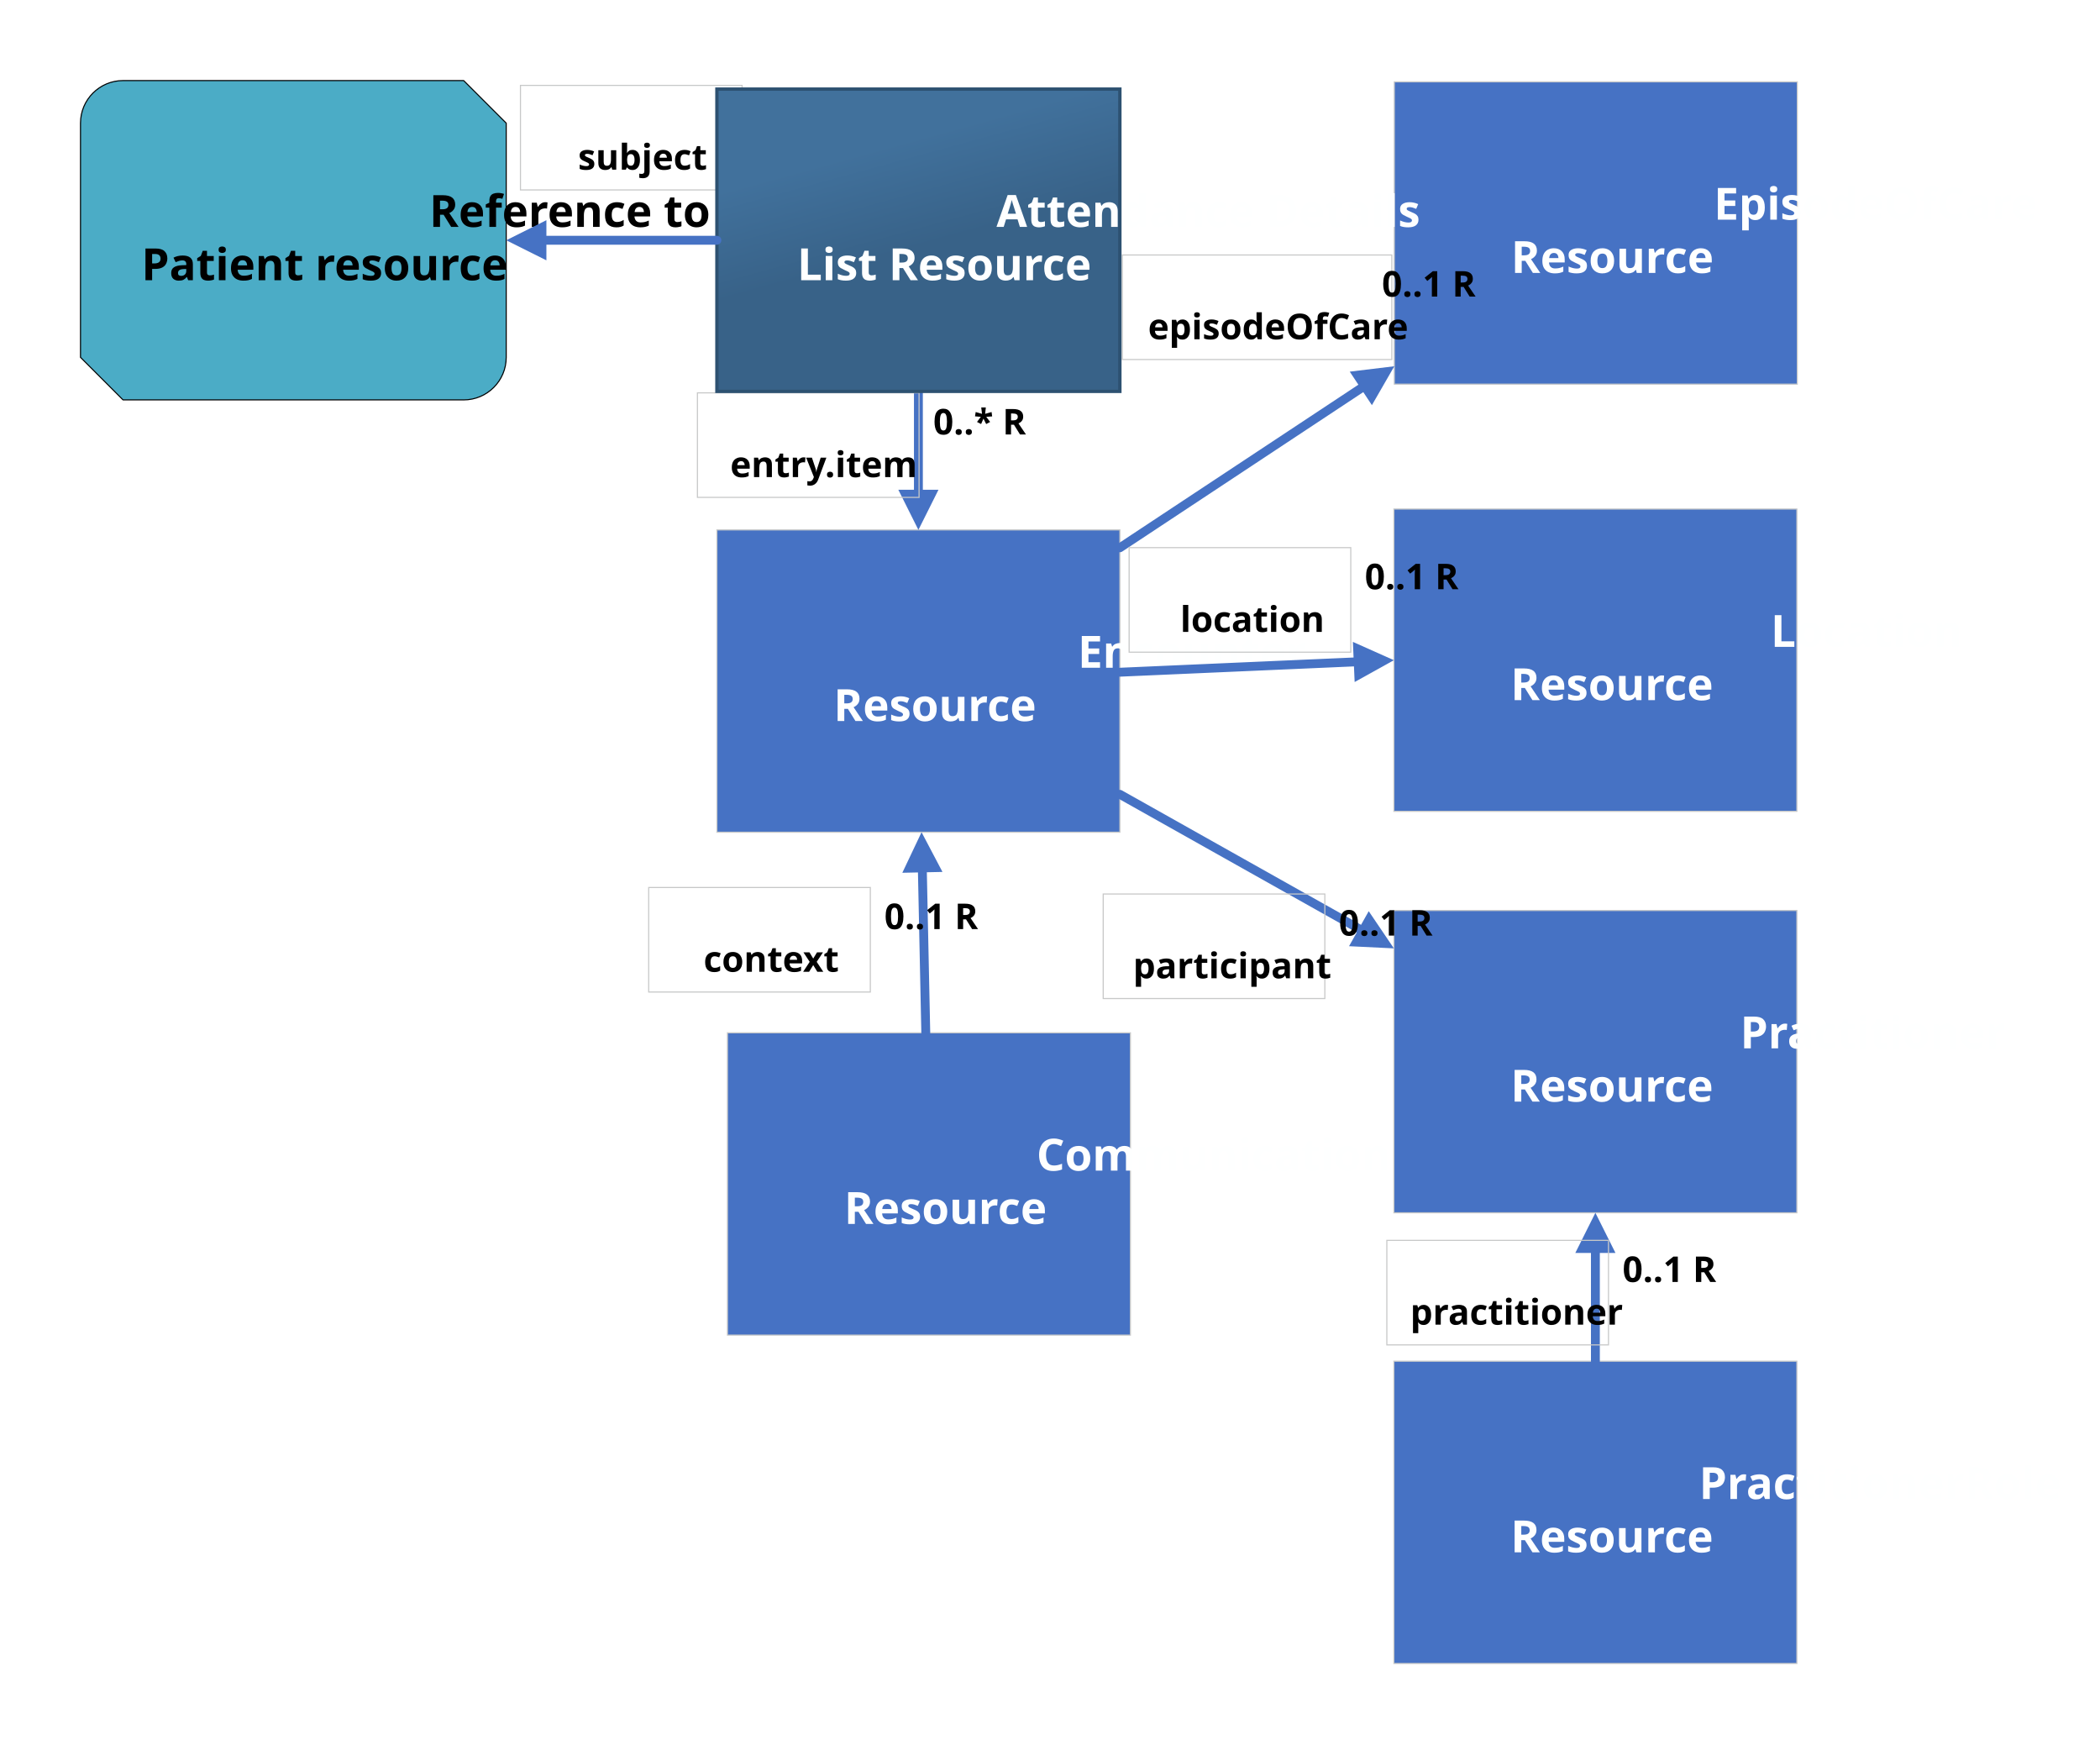
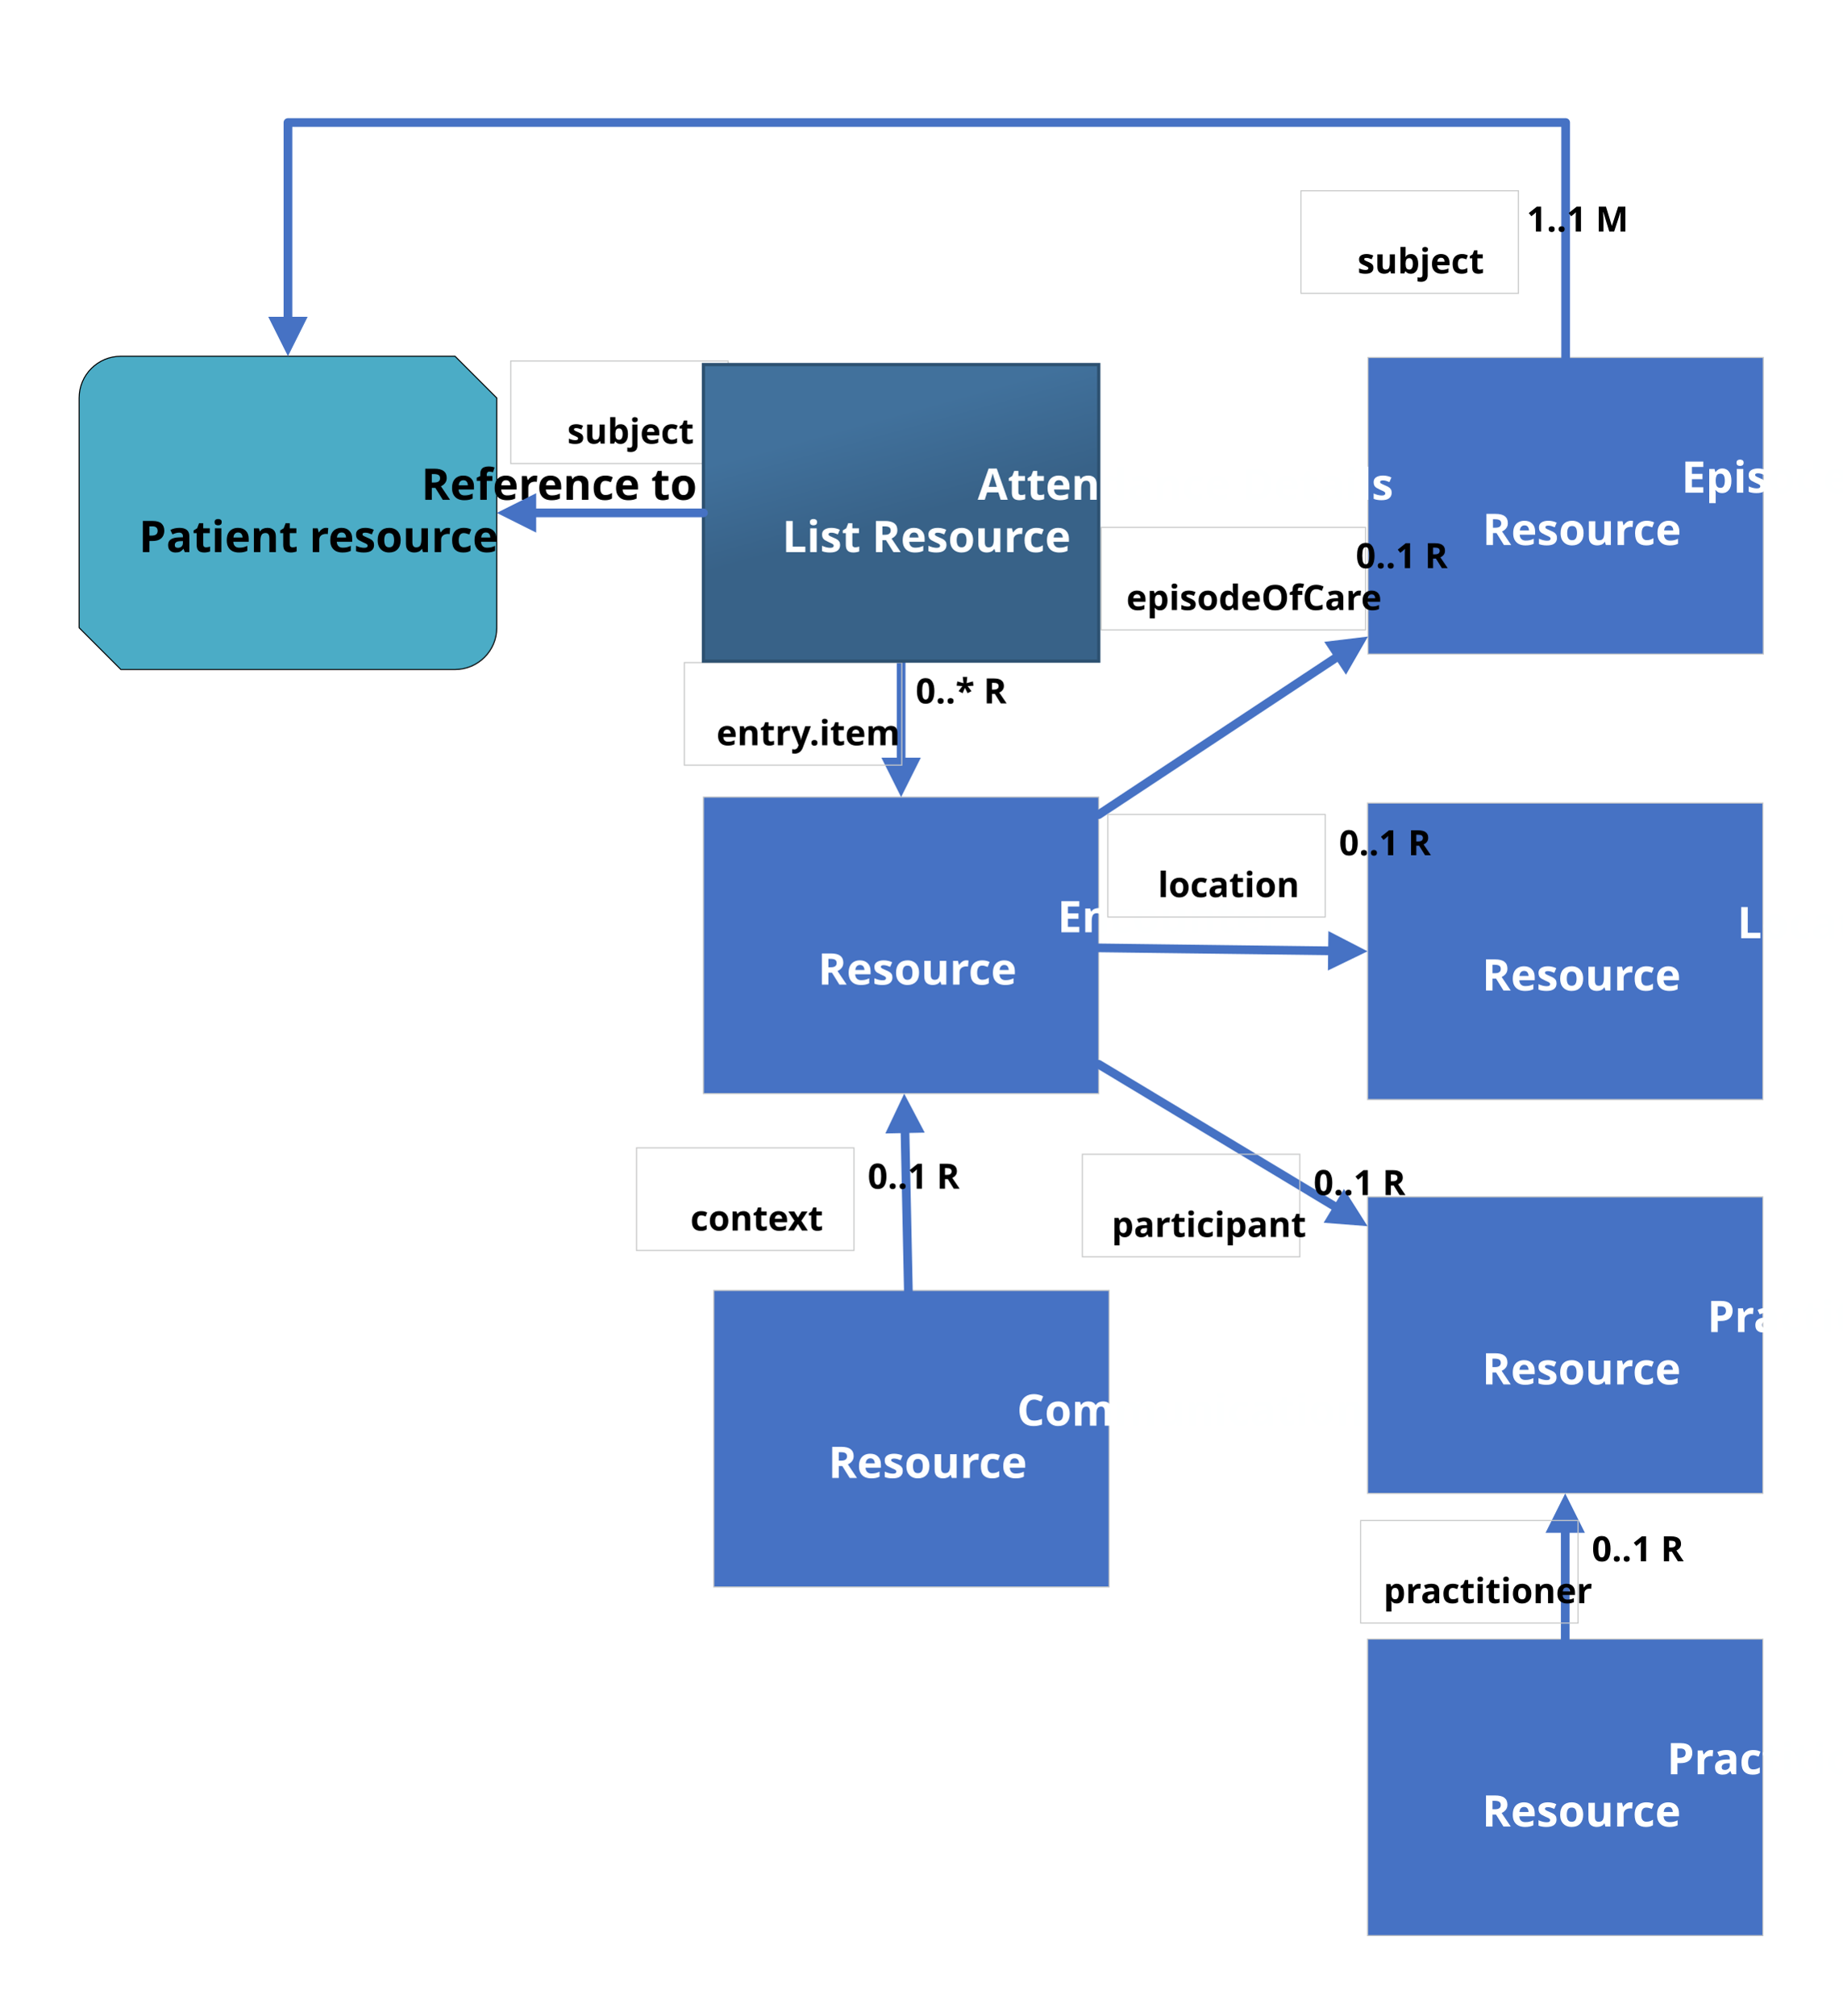
- <svg xmlns="http://www.w3.org/2000/svg" xmlns:ns1="http://schemas.microsoft.com/visio/2003/SVGExtensions/" xmlns:xlink="http://www.w3.org/1999/xlink" width="6.565in" height="5.453in" viewBox="0 0 472.711 392.622" xml:space="preserve" color-interpolation-filters="sRGB" class="st12">
+ <svg xmlns="http://www.w3.org/2000/svg" xmlns:ns1="http://schemas.microsoft.com/visio/2003/SVGExtensions/" xmlns:xlink="http://www.w3.org/1999/xlink" width="5.873in" height="6.42in" viewBox="0 0 422.821 462.275" xml:space="preserve" color-interpolation-filters="sRGB" class="st12">
  <ns1:documentProperties ns1:langID="2057" ns1:metric="true" ns1:viewMarkup="false">
    <ns1:userDefs>
      <ns1:ud ns1:nameU="msvNoAutoConnect" ns1:val="VT0(1):26" />
    </ns1:userDefs>
  </ns1:documentProperties>
  <style type="text/css">
	
		.st1 {fill:#4672c4;stroke:#c7c8c8;stroke-width:0.25}
		.st2 {fill:#feffff;font-family:Calibri;font-size:0.833em;font-weight:bold}
		.st3 {font-size:1em}
		.st4 {marker-end:url(#mrkr4-14);stroke:#4672c4;stroke-linecap:round;stroke-linejoin:round;stroke-width:2}
		.st5 {fill:#4672c4;fill-opacity:1;stroke:#4672c4;stroke-opacity:1;stroke-width:0.442}
		.st6 {fill:#4672c4;fill-opacity:0;stroke:#c7c8c8;stroke-width:0.25}
		.st7 {fill:#000000;font-family:Calibri;font-size:0.667em;font-weight:bold}
		.st8 {fill:none;stroke:#c7c8c8;stroke-width:0.25}
		.st9 {fill:url(#grad0-74);stroke:#2d5171;stroke-width:0.75}
		.st10 {fill:#4bacc6;stroke:#000000;stroke-linecap:round;stroke-linejoin:round;stroke-width:0.24}
		.st11 {fill:#000000;font-family:Calibri;font-size:0.833em;font-weight:bold}
		.st12 {fill:none;fill-rule:evenodd;font-size:12px;overflow:visible;stroke-linecap:square;stroke-miterlimit:3}
	
	</style>
  <defs id="Patterns_And_Gradients">
    <linearGradient id="grad0-74" x1="0" y1="0" x2="1" y2="0" gradientTransform="rotate(250 0.5 0.5)">
      <stop offset="0" stop-color="#386288" stop-opacity="1" />
      <stop offset="0.48" stop-color="#386288" stop-opacity="1" />
      <stop offset="0.82" stop-color="#41719c" stop-opacity="1" />
    </linearGradient>
  </defs>
  <defs id="Markers">
    <g id="lend4">
      <path d="M 2 1 L 0 0 L 2 -1 L 2 1 " style="stroke:none" />
    </g>
    <marker id="mrkr4-14" class="st5" ns1:arrowType="4" ns1:arrowSize="2" ns1:setback="4.52" refX="-4.52" orient="auto" markerUnits="strokeWidth" overflow="visible">
      <use xlink:href="#lend4" transform="scale(-2.26,-2.26) " />
    </marker>
  </defs>
  <g ns1:mID="18" ns1:index="8" ns1:groupContext="foregroundPage">
    <ns1:pageProperties ns1:drawingScale="0.0393701" ns1:pageScale="0.0393701" ns1:drawingUnits="24" ns1:shadowOffsetX="8.50394" ns1:shadowOffsetY="-8.50394" />
    <ns1:layer ns1:name="Connector" ns1:index="0" />
    <a xlink:href="explore_attendance_details.html#mapping-for-attendance-details-encounter">
-       <g id="shape1-1" ns1:mID="1" ns1:groupContext="shape" transform="translate(161.375,-205.337)">
-         <ns1:custProps>
-           <ns1:cp ns1:nameU="Row_1" ns1:lbl="title" ns1:type="0" ns1:langID="2057" ns1:val="VT4(Bundle)" />
-         </ns1:custProps>
-         <ns1:userDefs>
-           <ns1:ud ns1:nameU="visVersion" ns1:val="VT0(15):26" />
-           <ns1:ud ns1:nameU="visAltText" ns1:val="VT4(Bundle)" />
-         </ns1:userDefs>
-         <ns1:textBlock ns1:margins="rect(4,4,4,4)" ns1:tabSpace="42.5197" />
-         <ns1:textRect cx="45.354" cy="358.607" width="90.71" height="68.031" />
-         <rect x="0" y="324.591" width="90.709" height="68.031" class="st1" />
-         <text x="24.06" y="355.61" class="st2" ns1:langID="2057">
+       <g id="shape1-1" ns1:mID="1" ns1:groupContext="shape" transform="translate(161.375,-211.398)">
+         <ns1:custProps>
+           <ns1:cp ns1:nameU="Row_1" ns1:lbl="title" ns1:type="0" ns1:langID="2057" ns1:val="VT4(Bundle)" />
+         </ns1:custProps>
+         <ns1:userDefs>
+           <ns1:ud ns1:nameU="visVersion" ns1:val="VT0(15):26" />
+           <ns1:ud ns1:nameU="visAltText" ns1:val="VT4(Bundle)" />
+         </ns1:userDefs>
+         <ns1:textBlock ns1:margins="rect(4,4,4,4)" ns1:tabSpace="42.5197" />
+         <ns1:textRect cx="45.354" cy="428.259" width="90.71" height="68.031" />
+         <rect x="0" y="394.243" width="90.709" height="68.031" class="st1" />
+         <text x="24.06" y="425.26" class="st2" ns1:langID="2057">
          <ns1:paragraph ns1:horizAlign="1" />
          <ns1:tabList />Encounter <ns1:newlineChar />
          <tspan x="26.27" dy="1.2em" class="st3">Resource </tspan>
        </text>
      </g>
    </a>
    <a xlink:href="explore_attendance_details.html#mapping-for-attendance-details-location">
      <g id="shape2-5" ns1:mID="2" ns1:groupContext="shape" transform="translate(313.766,-210.036)">
        <ns1:custProps>
          <ns1:cp ns1:nameU="Row_1" ns1:lbl="title" ns1:type="0" ns1:langID="2057" ns1:val="VT4(Bundle)" />
        </ns1:custProps>
        <ns1:userDefs>
          <ns1:ud ns1:nameU="visVersion" ns1:val="VT0(15):26" />
          <ns1:ud ns1:nameU="visAltText" ns1:val="VT4(Bundle)" />
        </ns1:userDefs>
        <ns1:textBlock ns1:margins="rect(4,4,4,4)" ns1:tabSpace="42.5197" />
-         <ns1:textRect cx="45.354" cy="358.607" width="90.71" height="68.031" />
-         <rect x="0" y="324.591" width="90.709" height="68.031" class="st1" />
-         <text x="27.66" y="355.61" class="st2" ns1:langID="2057">
+         <ns1:textRect cx="45.354" cy="428.259" width="90.71" height="68.031" />
+         <rect x="0" y="394.243" width="90.709" height="68.031" class="st1" />
+         <text x="27.66" y="425.26" class="st2" ns1:langID="2057">
          <ns1:paragraph ns1:horizAlign="1" />
          <ns1:tabList />Location <ns1:newlineChar />
          <tspan x="26.27" dy="1.2em" class="st3">Resource </tspan>
        </text>
      </g>
    </a>
-     <g id="shape3-9" ns1:mID="3" ns1:groupContext="shape" ns1:layerMember="0" transform="translate(199.643,-304.549)">
-       <ns1:userDefs>
-         <ns1:ud ns1:nameU="visVersion" ns1:val="VT0(15):26" />
-       </ns1:userDefs>
-       <path d="M7.09 392.62 L7.09 414.76" class="st4" />
-     </g>
-     <g id="shape4-15" ns1:mID="4" ns1:groupContext="shape" ns1:layerMember="0" transform="translate(252.084,-235.611)">
-       <ns1:userDefs>
-         <ns1:ud ns1:nameU="visVersion" ns1:val="VT0(15):26" />
-       </ns1:userDefs>
-       <path d="M0 386.89 L52.65 384.58" class="st4" />
+     <g id="shape3-9" ns1:mID="3" ns1:groupContext="shape" ns1:layerMember="0" transform="translate(199.643,-310.61)">
+       <ns1:userDefs>
+         <ns1:ud ns1:nameU="visVersion" ns1:val="VT0(15):26" />
+       </ns1:userDefs>
+       <path d="M7.09 462.27 L7.09 484.42" class="st4" />
+     </g>
+     <g id="shape4-15" ns1:mID="4" ns1:groupContext="shape" ns1:layerMember="0" transform="translate(252.084,-251.531)">
+       <ns1:userDefs>
+         <ns1:ud ns1:nameU="visVersion" ns1:val="VT0(15):26" />
+       </ns1:userDefs>
+       <path d="M0 468.97 L52.64 469.64" class="st4" />
    </g>
    <a xlink:href="explore_attendance_details.html#mapping-for-attendance-details-practitioner">
      <g id="shape5-20" ns1:mID="5" ns1:groupContext="shape" transform="translate(313.766,-119.682)">
        <ns1:custProps>
          <ns1:cp ns1:nameU="Row_1" ns1:lbl="title" ns1:type="0" ns1:langID="2057" ns1:val="VT4(Bundle)" />
        </ns1:custProps>
        <ns1:userDefs>
          <ns1:ud ns1:nameU="visVersion" ns1:val="VT0(15):26" />
          <ns1:ud ns1:nameU="visAltText" ns1:val="VT4(Bundle)" />
        </ns1:userDefs>
        <ns1:textBlock ns1:margins="rect(4,4,4,4)" ns1:tabSpace="42.5197" />
-         <ns1:textRect cx="45.354" cy="358.607" width="90.71" height="68.031" />
-         <rect x="0" y="324.591" width="90.709" height="68.031" class="st1" />
-         <text x="20.77" y="355.61" class="st2" ns1:langID="2057">
+         <ns1:textRect cx="45.354" cy="428.259" width="90.71" height="68.031" />
+         <rect x="0" y="394.243" width="90.709" height="68.031" class="st1" />
+         <text x="20.77" y="425.26" class="st2" ns1:langID="2057">
          <ns1:paragraph ns1:horizAlign="1" />
          <ns1:tabList />Practitioner <tspan x="26.27" dy="1.2em" class="st3">Resource</tspan>
        </text>
      </g>
    </a>
    <a xlink:href="explore_attendance_details.html#mapping-for-attendance-details-practitionerrole">
      <g id="shape6-24" ns1:mID="6" ns1:groupContext="shape" transform="translate(313.766,-18.25)">
        <ns1:custProps>
          <ns1:cp ns1:nameU="Row_1" ns1:lbl="title" ns1:type="0" ns1:langID="2057" ns1:val="VT4(Bundle)" />
        </ns1:custProps>
        <ns1:userDefs>
          <ns1:ud ns1:nameU="visVersion" ns1:val="VT0(15):26" />
          <ns1:ud ns1:nameU="visAltText" ns1:val="VT4(Bundle)" />
        </ns1:userDefs>
        <ns1:textBlock ns1:margins="rect(4,4,4,4)" ns1:tabSpace="42.5197" />
-         <ns1:textRect cx="45.354" cy="358.607" width="90.71" height="68.031" />
-         <rect x="0" y="324.591" width="90.709" height="68.031" class="st1" />
-         <text x="11.52" y="355.61" class="st2" ns1:langID="2057">
+         <ns1:textRect cx="45.354" cy="428.259" width="90.71" height="68.031" />
+         <rect x="0" y="394.243" width="90.709" height="68.031" class="st1" />
+         <text x="11.52" y="425.26" class="st2" ns1:langID="2057">
          <ns1:paragraph ns1:horizAlign="1" />
          <ns1:tabList />PractitionerRole <tspan x="26.27" dy="1.2em" class="st3">Resource</tspan>
        </text>
      </g>
    </a>
    <g id="shape7-28" ns1:mID="7" ns1:groupContext="shape" ns1:layerMember="0" transform="translate(352.033,-86.2815)">
      <ns1:userDefs>
        <ns1:ud ns1:nameU="visVersion" ns1:val="VT0(15):26" />
      </ns1:userDefs>
-       <path d="M7.09 392.62 L7.09 368.26" class="st4" />
-     </g>
-     <g id="shape8-33" ns1:mID="8" ns1:groupContext="shape" ns1:layerMember="0" transform="translate(252.084,-213.86)">
-       <ns1:userDefs>
-         <ns1:ud ns1:nameU="visVersion" ns1:val="VT0(15):26" />
-       </ns1:userDefs>
-       <path d="M0 392.62 L53.8 422.86" class="st4" />
-     </g>
-     <a xlink:href="explore_attendance_details.html#mapping-for-attendance-details-episodeofcare">
-       <g id="shape9-38" ns1:mID="9" ns1:groupContext="shape" transform="translate(313.863,-306.178)">
-         <ns1:custProps>
-           <ns1:cp ns1:nameU="Row_1" ns1:lbl="title" ns1:type="0" ns1:langID="2057" ns1:val="VT4(Bundle)" />
-         </ns1:custProps>
-         <ns1:userDefs>
-           <ns1:ud ns1:nameU="visVersion" ns1:val="VT0(15):26" />
-           <ns1:ud ns1:nameU="visAltText" ns1:val="VT4(Bundle)" />
-         </ns1:userDefs>
-         <ns1:textBlock ns1:margins="rect(4,4,4,4)" ns1:tabSpace="42.5197" />
-         <ns1:textRect cx="45.354" cy="358.607" width="90.71" height="68.031" />
-         <rect x="0" y="324.591" width="90.709" height="68.031" class="st1" />
-         <text x="14.75" y="355.61" class="st2" ns1:langID="2057">
+       <path d="M7.09 462.27 L7.09 437.91" class="st4" />
+     </g>
+     <g id="shape8-33" ns1:mID="8" ns1:groupContext="shape" ns1:layerMember="0" transform="translate(252.084,-218.117)">
+       <ns1:userDefs>
+         <ns1:ud ns1:nameU="visVersion" ns1:val="VT0(15):26" />
+       </ns1:userDefs>
+       <path d="M0 462.27 L53.94 494.74" class="st4" />
+     </g>
+     <a xlink:href="explore_attendance_details.html#mapping-for-attendance-details-Episodeofcare">
+       <g id="shape9-38" ns1:mID="9" ns1:groupContext="shape" transform="translate(313.863,-312.239)">
+         <ns1:custProps>
+           <ns1:cp ns1:nameU="Row_1" ns1:lbl="title" ns1:type="0" ns1:langID="2057" ns1:val="VT4(Bundle)" />
+         </ns1:custProps>
+         <ns1:userDefs>
+           <ns1:ud ns1:nameU="visVersion" ns1:val="VT0(15):26" />
+           <ns1:ud ns1:nameU="visAltText" ns1:val="VT4(Bundle)" />
+         </ns1:userDefs>
+         <ns1:textBlock ns1:margins="rect(4,4,4,4)" ns1:tabSpace="42.5197" />
+         <ns1:textRect cx="45.354" cy="428.259" width="90.71" height="68.031" />
+         <rect x="0" y="394.243" width="90.709" height="68.031" class="st1" />
+         <text x="14.75" y="425.26" class="st2" ns1:langID="2057">
          <ns1:paragraph ns1:horizAlign="1" />
          <ns1:tabList />EpisodeOfCare <ns1:newlineChar />
          <tspan x="26.27" dy="1.2em" class="st3">Resource </tspan>
        </text>
      </g>
    </a>
-     <g id="shape10-42" ns1:mID="10" ns1:groupContext="shape" ns1:layerMember="0" transform="translate(252.084,-269.346)">
-       <ns1:userDefs>
-         <ns1:ud ns1:nameU="visVersion" ns1:val="VT0(15):26" />
-       </ns1:userDefs>
-       <path d="M0 392.62 L54.24 356.75" class="st4" />
-     </g>
-     <g id="shape11-47" ns1:mID="11" ns1:groupContext="shape" transform="translate(117.155,-349.887)">
-       <ns1:textBlock ns1:margins="rect(4,4,4,4)" ns1:tabSpace="42.5197" />
-       <ns1:textRect cx="24.945" cy="380.859" width="49.89" height="23.528" />
-       <rect x="0" y="369.095" width="49.89" height="23.528" class="st6" />
-       <text x="14.35" y="378.46" class="st7" ns1:langID="2057">
+     <g id="shape10-42" ns1:mID="10" ns1:groupContext="shape" ns1:layerMember="0" transform="translate(252.084,-275.407)">
+       <ns1:userDefs>
+         <ns1:ud ns1:nameU="visVersion" ns1:val="VT0(15):26" />
+       </ns1:userDefs>
+       <path d="M0 462.27 L54.24 426.41" class="st4" />
+     </g>
+     <g id="shape11-47" ns1:mID="11" ns1:groupContext="shape" transform="translate(117.155,-355.948)">
+       <ns1:textBlock ns1:margins="rect(4,4,4,4)" ns1:tabSpace="42.5197" />
+       <ns1:textRect cx="24.945" cy="450.511" width="49.89" height="23.528" />
+       <rect x="0" y="438.747" width="49.89" height="23.528" class="st6" />
+       <text x="14.35" y="448.11" class="st7" ns1:langID="2057">
        <ns1:paragraph ns1:horizAlign="1" />
        <ns1:tabList />1..1 M<ns1:newlineChar />
        <tspan x="12.96" dy="1.2em" class="st3">subject</tspan>
      </text>
    </g>
-     <g id="shape12-51" ns1:mID="12" ns1:groupContext="shape" transform="translate(156.993,-280.692)">
-       <ns1:textBlock ns1:margins="rect(4,4,4,4)" ns1:tabSpace="42.5197" />
-       <ns1:textRect cx="24.945" cy="380.859" width="49.89" height="23.528" />
-       <rect x="0" y="369.095" width="49.89" height="23.528" class="st8" />
-       <text x="15.63" y="378.46" class="st7" ns1:langID="2057">
+     <g id="shape12-51" ns1:mID="12" ns1:groupContext="shape" transform="translate(156.993,-286.753)">
+       <ns1:textBlock ns1:margins="rect(4,4,4,4)" ns1:tabSpace="42.5197" />
+       <ns1:textRect cx="24.945" cy="450.511" width="49.89" height="23.528" />
+       <rect x="0" y="438.747" width="49.89" height="23.528" class="st8" />
+       <text x="15.63" y="448.11" class="st7" ns1:langID="2057">
        <ns1:paragraph ns1:horizAlign="1" />
        <ns1:tabList />0..* R<ns1:newlineChar />
        <tspan x="7.38" dy="1.2em" class="st3">entry.item </tspan>
      </text>
    </g>
-     <g id="shape13-55" ns1:mID="13" ns1:groupContext="shape" transform="translate(254.168,-245.855)">
-       <ns1:textBlock ns1:margins="rect(4,4,4,4)" ns1:tabSpace="42.5197" />
-       <ns1:textRect cx="24.945" cy="380.859" width="49.89" height="23.528" />
-       <rect x="0" y="369.095" width="49.89" height="23.528" class="st8" />
-       <text x="15.6" y="378.46" class="st7" ns1:langID="2057">
+     <g id="shape13-55" ns1:mID="13" ns1:groupContext="shape" transform="translate(254.168,-251.916)">
+       <ns1:textBlock ns1:margins="rect(4,4,4,4)" ns1:tabSpace="42.5197" />
+       <ns1:textRect cx="24.945" cy="450.511" width="49.89" height="23.528" />
+       <rect x="0" y="438.747" width="49.89" height="23.528" class="st8" />
+       <text x="15.6" y="448.11" class="st7" ns1:langID="2057">
        <ns1:paragraph ns1:horizAlign="1" />
        <ns1:tabList />0..1 R<ns1:newlineChar />
        <tspan x="11.5" dy="1.2em" class="st3">location </tspan>
      </text>
    </g>
-     <g id="shape14-59" ns1:mID="14" ns1:groupContext="shape" transform="translate(248.332,-167.903)">
-       <ns1:textBlock ns1:margins="rect(4,4,4,4)" ns1:tabSpace="42.5197" />
-       <ns1:textRect cx="24.945" cy="380.859" width="49.89" height="23.528" />
-       <rect x="0" y="369.095" width="49.89" height="23.528" class="st8" />
-       <text x="15.6" y="378.46" class="st7" ns1:langID="2057">
+     <g id="shape14-59" ns1:mID="14" ns1:groupContext="shape" transform="translate(248.332,-173.964)">
+       <ns1:textBlock ns1:margins="rect(4,4,4,4)" ns1:tabSpace="42.5197" />
+       <ns1:textRect cx="24.945" cy="450.511" width="49.89" height="23.528" />
+       <rect x="0" y="438.747" width="49.89" height="23.528" class="st8" />
+       <text x="15.6" y="448.11" class="st7" ns1:langID="2057">
        <ns1:paragraph ns1:horizAlign="1" />
        <ns1:tabList />0..1 R<ns1:newlineChar />
        <tspan x="6.72" dy="1.2em" class="st3">participant</tspan>
      </text>
    </g>
    <g id="shape15-63" ns1:mID="15" ns1:groupContext="shape" transform="translate(312.179,-89.9499)">
      <ns1:textBlock ns1:margins="rect(4,4,4,4)" ns1:tabSpace="42.5197" />
-       <ns1:textRect cx="24.945" cy="380.859" width="49.89" height="23.528" />
-       <rect x="0" y="369.095" width="49.89" height="23.528" class="st6" />
-       <text x="15.6" y="378.46" class="st7" ns1:langID="2057">
+       <ns1:textRect cx="24.945" cy="450.511" width="49.89" height="23.528" />
+       <rect x="0" y="438.747" width="49.89" height="23.528" class="st6" />
+       <text x="15.6" y="448.11" class="st7" ns1:langID="2057">
        <ns1:paragraph ns1:horizAlign="1" />
        <ns1:tabList />0..1 R<ns1:newlineChar />
        <tspan x="5.26" dy="1.2em" class="st3">practitioner</tspan>
      </text>
    </g>
-     <g id="shape16-67" ns1:mID="16" ns1:groupContext="shape" transform="translate(252.643,-311.719)">
-       <ns1:textBlock ns1:margins="rect(4,4,4,4)" ns1:tabSpace="42.5197" />
-       <ns1:textRect cx="30.331" cy="380.859" width="60.67" height="23.528" />
-       <rect x="0" y="369.095" width="60.661" height="23.528" class="st8" />
-       <text x="20.98" y="378.46" class="st7" ns1:langID="2057">
+     <g id="shape16-67" ns1:mID="16" ns1:groupContext="shape" transform="translate(252.643,-317.78)">
+       <ns1:textBlock ns1:margins="rect(4,4,4,4)" ns1:tabSpace="42.5197" />
+       <ns1:textRect cx="30.331" cy="450.511" width="60.67" height="23.528" />
+       <rect x="0" y="438.747" width="60.661" height="23.528" class="st8" />
+       <text x="20.98" y="448.11" class="st7" ns1:langID="2057">
        <ns1:paragraph ns1:horizAlign="1" />
        <ns1:tabList />0..1 R<ns1:newlineChar />
        <tspan x="5.78" dy="1.2em" class="st3">episodeOfCare</tspan>
      </text>
    </g>
    <a xlink:href="explore_attendance_details.html#mapping-for-attendance-details-list">
-       <g id="shape17-71" ns1:mID="17" ns1:groupContext="shape" transform="translate(161.375,-304.549)">
-         <ns1:custProps>
-           <ns1:cp ns1:nameU="Row_1" ns1:lbl="title" ns1:type="0" ns1:langID="2057" ns1:val="VT4(Bundle)" />
-         </ns1:custProps>
-         <ns1:userDefs>
-           <ns1:ud ns1:nameU="visVersion" ns1:val="VT0(15):26" />
-           <ns1:ud ns1:nameU="visAltText" ns1:val="VT4(Bundle)" />
-         </ns1:userDefs>
-         <ns1:textBlock ns1:margins="rect(4,4,4,4)" ns1:tabSpace="42.5197" />
-         <ns1:textRect cx="45.354" cy="358.607" width="90.71" height="68.031" />
-         <rect x="0" y="324.591" width="90.709" height="68.031" class="st9" />
-         <text x="5.76" y="355.61" class="st2" ns1:langID="2057">
+       <g id="shape17-71" ns1:mID="17" ns1:groupContext="shape" transform="translate(161.375,-310.61)">
+         <ns1:custProps>
+           <ns1:cp ns1:nameU="Row_1" ns1:lbl="title" ns1:type="0" ns1:langID="2057" ns1:val="VT4(Bundle)" />
+         </ns1:custProps>
+         <ns1:userDefs>
+           <ns1:ud ns1:nameU="visVersion" ns1:val="VT0(15):26" />
+           <ns1:ud ns1:nameU="visAltText" ns1:val="VT4(Bundle)" />
+         </ns1:userDefs>
+         <ns1:textBlock ns1:margins="rect(4,4,4,4)" ns1:tabSpace="42.5197" />
+         <ns1:textRect cx="45.354" cy="428.259" width="90.71" height="68.031" />
+         <rect x="0" y="394.243" width="90.709" height="68.031" class="st9" />
+         <text x="5.76" y="425.26" class="st2" ns1:langID="2057">
          <ns1:paragraph ns1:horizAlign="1" />
          <ns1:tabList />Attendance Details<ns1:newlineChar />
          <tspan x="18.07" dy="1.2em" class="st3">List Resource</tspan>
        </text>
      </g>
    </a>
    <a xlink:href="explore_attendance_details.html#patient-reference">
-       <g id="shape18-77" ns1:mID="18" ns1:groupContext="shape" transform="translate(18.12,-302.628)">
+       <g id="shape18-77" ns1:mID="18" ns1:groupContext="shape" transform="translate(18.12,-308.689)">
        <ns1:userDefs>
          <ns1:ud ns1:nameU="CTypeTopLeftSnip" ns1:prompt="" ns1:val="VT0(0):5" />
          <ns1:ud ns1:nameU="CTypeTopRightSnip" ns1:prompt="" ns1:val="VT0(1):5" />
          <ns1:ud ns1:nameU="CTypeBotLeftSnip" ns1:prompt="" ns1:val="VT0(1):5" />
          <ns1:ud ns1:nameU="CTypeBotRightSnip" ns1:prompt="" ns1:val="VT0(0):5" />
          <ns1:ud ns1:nameU="CornerLockHoriz" ns1:prompt="" ns1:val="VT0(0):5" />
          <ns1:ud ns1:nameU="CornerLockVert" ns1:prompt="" ns1:val="VT0(0):5" />
          <ns1:ud ns1:nameU="CornerLockDiag" ns1:prompt="" ns1:val="VT0(0):5" />
          <ns1:ud ns1:nameU="TopLeftOffset" ns1:prompt="" ns1:val="VT0(0.15748031496063):24" />
          <ns1:ud ns1:nameU="TopRightOffset" ns1:prompt="" ns1:val="VT0(0.15748031496063):24" />
          <ns1:ud ns1:nameU="BotLeftOffset" ns1:prompt="" ns1:val="VT0(0.15748031496063):24" />
          <ns1:ud ns1:nameU="BotRightOffset" ns1:prompt="" ns1:val="VT0(0.15748031496063):24" />
          <ns1:ud ns1:nameU="visVersion" ns1:prompt="" ns1:val="VT0(15):26" />
          <ns1:ud ns1:nameU="TopLeftOffset" ns1:prompt="" ns1:val="VT0(0.13310171124648):1" />
          <ns1:ud ns1:nameU="TopRightOffset" ns1:prompt="" ns1:val="VT0(0.13310171124649):1" />
          <ns1:ud ns1:nameU="BotLeftOffset" ns1:prompt="" ns1:val="VT0(0.13310171124648):1" />
          <ns1:ud ns1:nameU="BotRightOffset" ns1:prompt="" ns1:val="VT0(0.13310171124649):1" />
        </ns1:userDefs>
        <ns1:textBlock ns1:margins="rect(4,4,4,4)" ns1:tabSpace="42.5197" />
-         <ns1:textRect cx="47.917" cy="356.685" width="95.84" height="71.875" />
-         <path d="M9.58 392.62 L86.25 392.62 A9.583 9.583 -180 0 0 95.83 383.04 L95.83 330.33 L86.25 320.75 L9.58 320.75         A9.583 9.583 -180 0 0 0 330.33 L0 383.04 L9.58 392.62 Z" class="st10" />
-         <text x="21.35" y="353.69" class="st11" ns1:langID="2057">
+         <ns1:textRect cx="47.917" cy="426.337" width="95.84" height="71.875" />
+         <path d="M9.58 462.27 L86.25 462.27 A9.583 9.583 -180 0 0 95.83 452.69 L95.83 399.98 L86.25 390.4 L9.58 390.4         A9.583 9.583 -180 0 0 0 399.98 L0 452.69 L9.58 462.27 Z" class="st10" />
+         <text x="21.35" y="423.34" class="st11" ns1:langID="2057">
          <ns1:paragraph ns1:horizAlign="1" />
          <ns1:tabList />Reference to <ns1:newlineChar />
          <tspan x="13.72" dy="1.2em" class="st3">Patient resource </tspan>
        </text>
      </g>
    </a>
-     <g id="shape19-81" ns1:mID="19" ns1:groupContext="shape" ns1:layerMember="0" transform="translate(161.375,-331.478)">
-       <ns1:userDefs>
-         <ns1:ud ns1:nameU="visVersion" ns1:val="VT0(15):26" />
-       </ns1:userDefs>
-       <path d="M0 385.54 L-38.38 385.54" class="st4" />
+     <g id="shape19-81" ns1:mID="19" ns1:groupContext="shape" ns1:layerMember="0" transform="translate(161.375,-337.539)">
+       <ns1:userDefs>
+         <ns1:ud ns1:nameU="visVersion" ns1:val="VT0(15):26" />
+       </ns1:userDefs>
+       <path d="M0 455.19 L-38.38 455.19" class="st4" />
    </g>
    <a xlink:href="explore_attendance_details.html#mapping-for-attendance-details-communication">
-       <g id="shape21-90" ns1:mID="21" ns1:groupContext="shape" transform="translate(163.749,-92.1581)">
-         <ns1:custProps>
-           <ns1:cp ns1:nameU="Row_1" ns1:lbl="title" ns1:type="0" ns1:langID="2057" ns1:val="VT4(Bundle)" />
-         </ns1:custProps>
-         <ns1:userDefs>
-           <ns1:ud ns1:nameU="visVersion" ns1:val="VT0(15):26" />
-           <ns1:ud ns1:nameU="visAltText" ns1:val="VT4(Bundle)" />
-         </ns1:userDefs>
-         <ns1:textBlock ns1:margins="rect(4,4,4,4)" ns1:tabSpace="42.5197" />
-         <ns1:textRect cx="45.354" cy="358.607" width="90.71" height="68.031" />
-         <rect x="0" y="324.591" width="90.709" height="68.031" class="st1" />
-         <text x="12.4" y="355.61" class="st2" ns1:langID="2057">
+       <g id="shape21-86" ns1:mID="21" ns1:groupContext="shape" transform="translate(163.749,-98.2191)">
+         <ns1:custProps>
+           <ns1:cp ns1:nameU="Row_1" ns1:lbl="title" ns1:type="0" ns1:langID="2057" ns1:val="VT4(Bundle)" />
+         </ns1:custProps>
+         <ns1:userDefs>
+           <ns1:ud ns1:nameU="visVersion" ns1:val="VT0(15):26" />
+           <ns1:ud ns1:nameU="visAltText" ns1:val="VT4(Bundle)" />
+         </ns1:userDefs>
+         <ns1:textBlock ns1:margins="rect(4,4,4,4)" ns1:tabSpace="42.5197" />
+         <ns1:textRect cx="45.354" cy="428.259" width="90.71" height="68.031" />
+         <rect x="0" y="394.243" width="90.709" height="68.031" class="st1" />
+         <text x="12.4" y="425.26" class="st2" ns1:langID="2057">
          <ns1:paragraph ns1:horizAlign="1" />
          <ns1:tabList />Communication <tspan x="26.27" dy="1.2em" class="st3">Resource</tspan>
        </text>
      </g>
    </a>
-     <g id="shape22-94" ns1:mID="22" ns1:groupContext="shape" ns1:layerMember="0" transform="translate(215.003,-160.19)">
-       <ns1:userDefs>
-         <ns1:ud ns1:nameU="visVersion" ns1:val="VT0(15):26" />
-       </ns1:userDefs>
-       <path d="M-6.61 392.62 L-7.37 356.51" class="st4" />
-     </g>
-     <g id="shape23-99" ns1:mID="23" ns1:groupContext="shape" transform="translate(146.021,-169.369)">
-       <ns1:textBlock ns1:margins="rect(4,4,4,4)" ns1:tabSpace="42.5197" />
-       <ns1:textRect cx="24.945" cy="380.859" width="49.89" height="23.528" />
-       <rect x="0" y="369.095" width="49.89" height="23.528" class="st6" />
-       <text x="15.6" y="378.46" class="st7" ns1:langID="2057">
+     <g id="shape22-90" ns1:mID="22" ns1:groupContext="shape" ns1:layerMember="0" transform="translate(215.003,-166.251)">
+       <ns1:userDefs>
+         <ns1:ud ns1:nameU="visVersion" ns1:val="VT0(15):26" />
+       </ns1:userDefs>
+       <path d="M-6.61 462.27 L-7.37 426.17" class="st4" />
+     </g>
+     <g id="shape23-95" ns1:mID="23" ns1:groupContext="shape" transform="translate(146.021,-175.43)">
+       <ns1:textBlock ns1:margins="rect(4,4,4,4)" ns1:tabSpace="42.5197" />
+       <ns1:textRect cx="24.945" cy="450.511" width="49.89" height="23.528" />
+       <rect x="0" y="438.747" width="49.89" height="23.528" class="st6" />
+       <text x="15.6" y="448.11" class="st7" ns1:langID="2057">
        <ns1:paragraph ns1:horizAlign="1" />
        <ns1:tabList />0..1 R<ns1:newlineChar />
        <tspan x="12.35" dy="1.2em" class="st3">context </tspan>
+       </text>
+     </g>
+     <g id="shape24-99" ns1:mID="24" ns1:groupContext="shape" ns1:layerMember="0" transform="translate(359.217,-373.33)">
+       <ns1:userDefs>
+         <ns1:ud ns1:nameU="visVersion" ns1:val="VT0(15):26" />
+       </ns1:userDefs>
+       <path d="M0 455.33 L0 401.44 L-293.18 401.44 L-293.18 446" class="st4" />
+     </g>
+     <g id="shape25-104" ns1:mID="25" ns1:groupContext="shape" transform="translate(298.488,-394.991)">
+       <ns1:textBlock ns1:margins="rect(4,4,4,4)" ns1:tabSpace="42.5197" />
+       <ns1:textRect cx="24.945" cy="450.511" width="49.89" height="23.528" />
+       <rect x="0" y="438.747" width="49.89" height="23.528" class="st6" />
+       <text x="14.35" y="448.11" class="st7" ns1:langID="2057">
+         <ns1:paragraph ns1:horizAlign="1" />
+         <ns1:tabList />1..1 M<ns1:newlineChar />
+         <tspan x="12.96" dy="1.2em" class="st3">subject</tspan>
      </text>
    </g>
  </g>
</svg>
